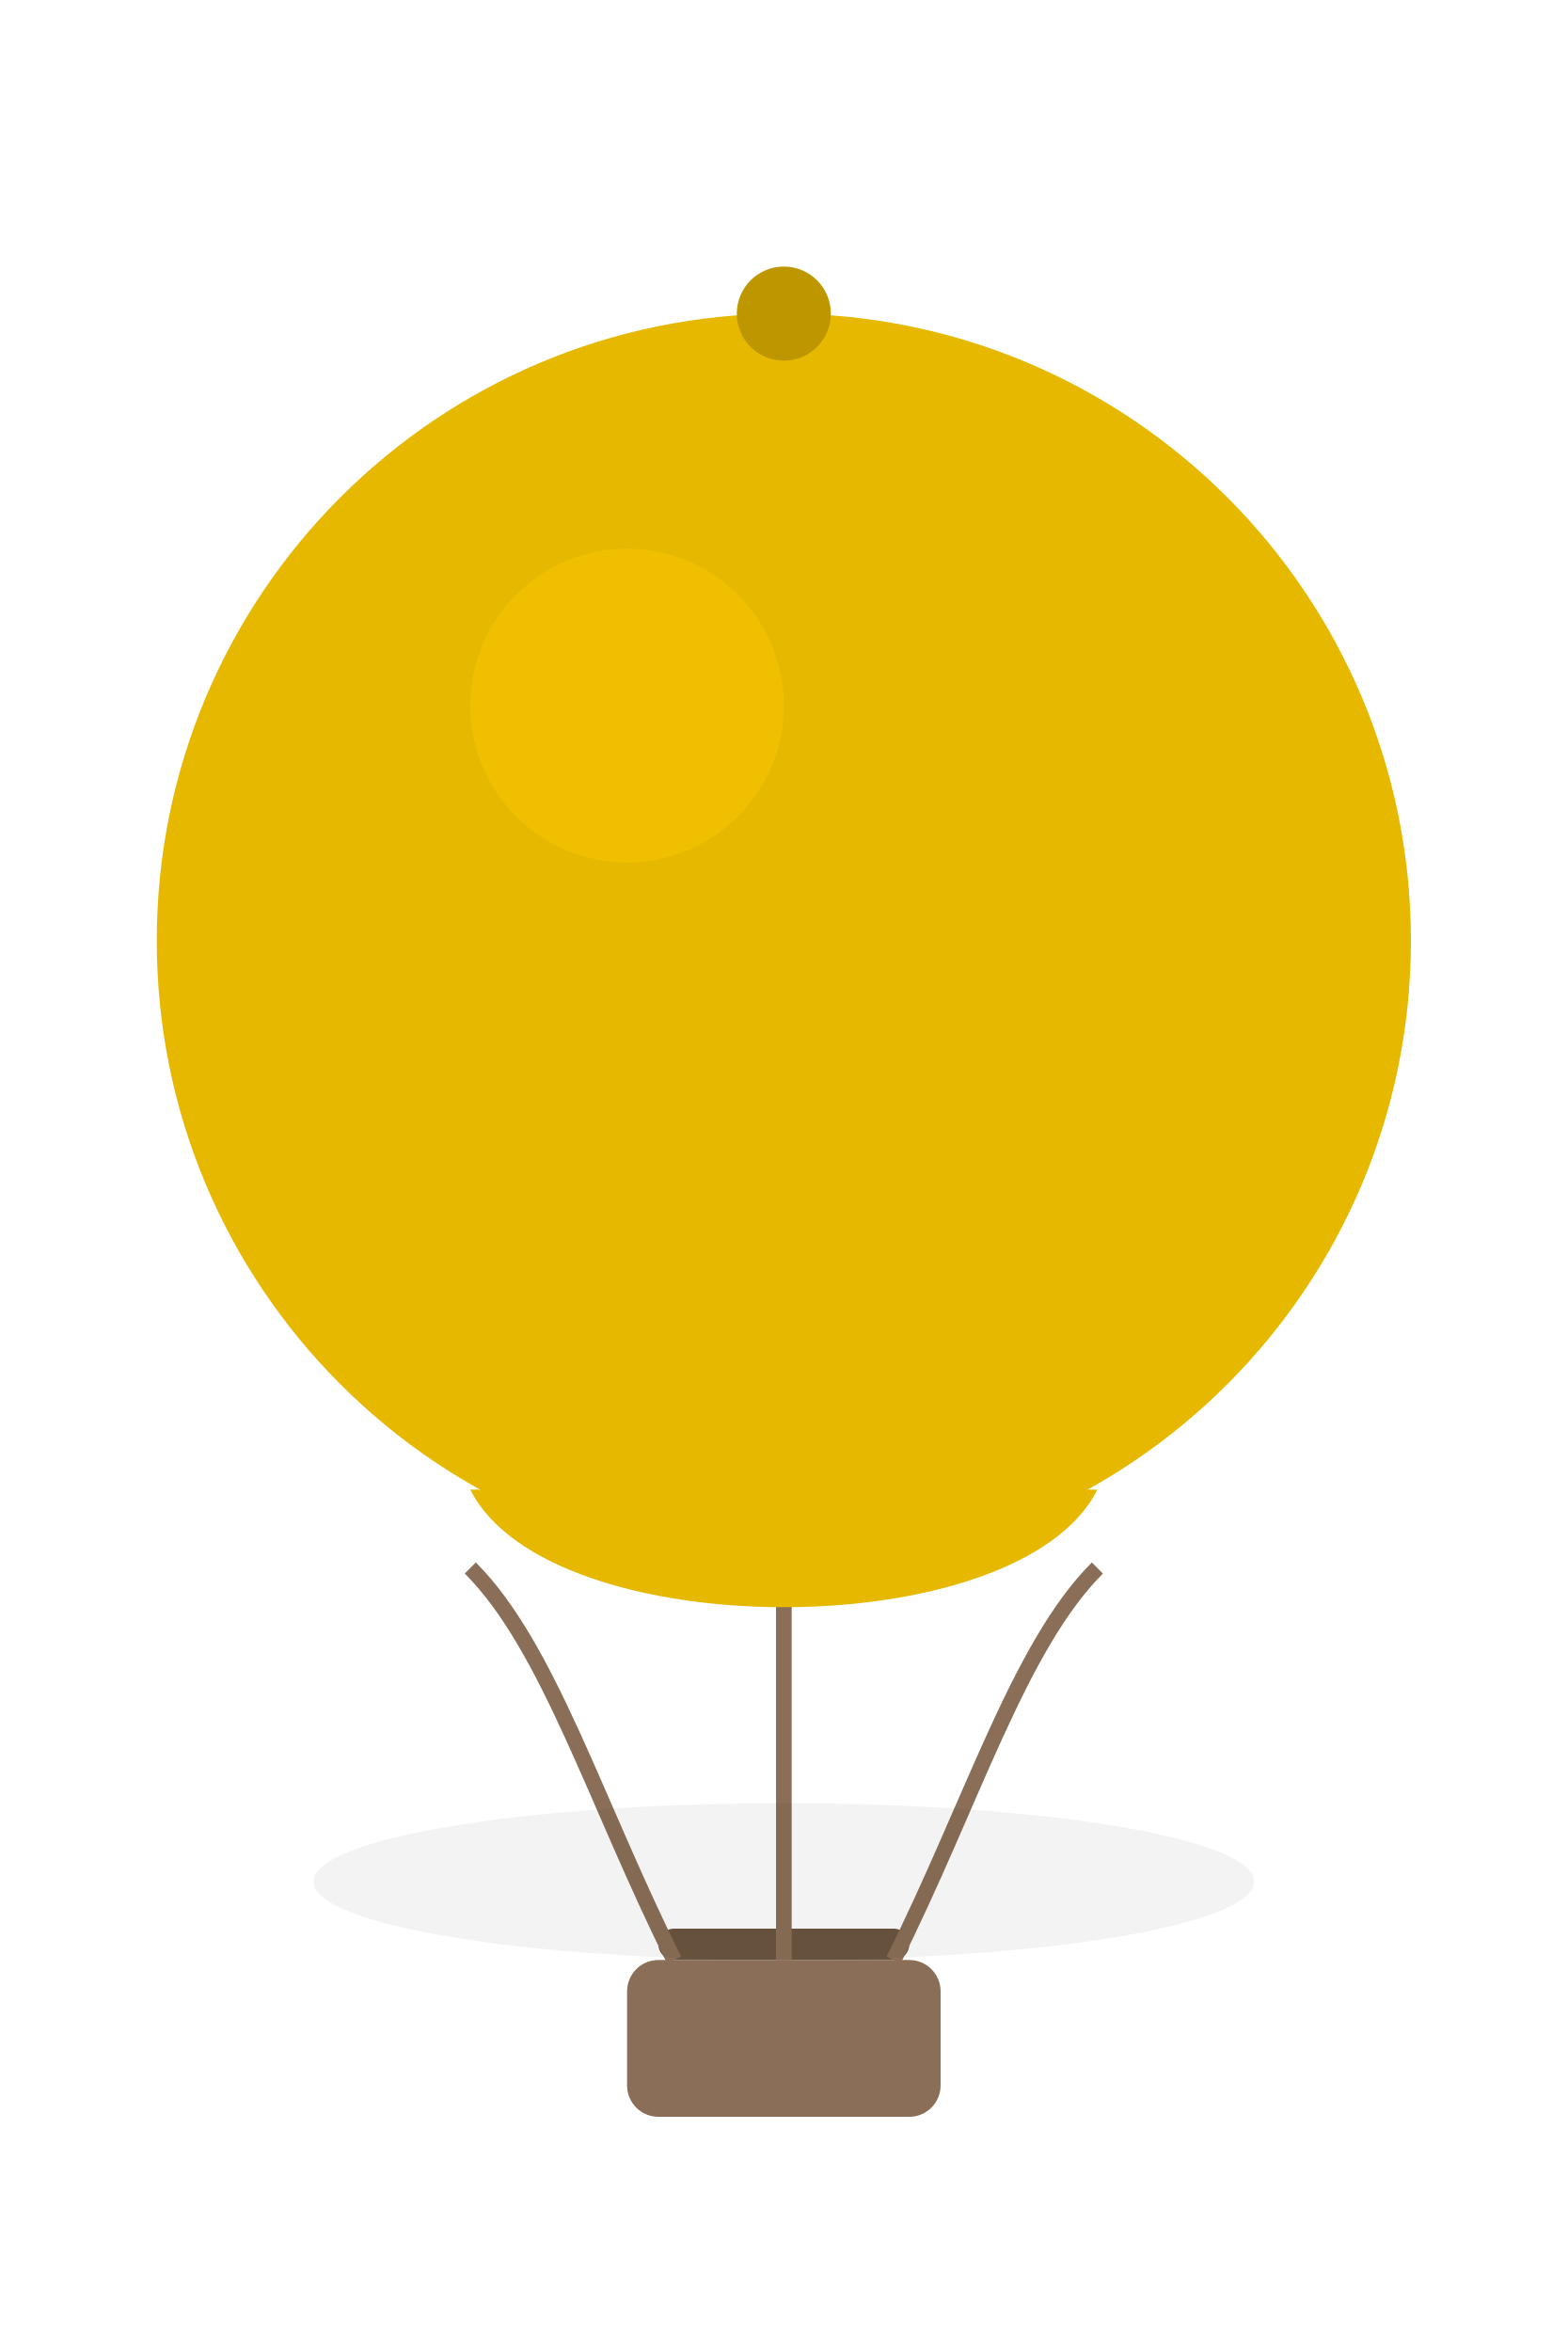
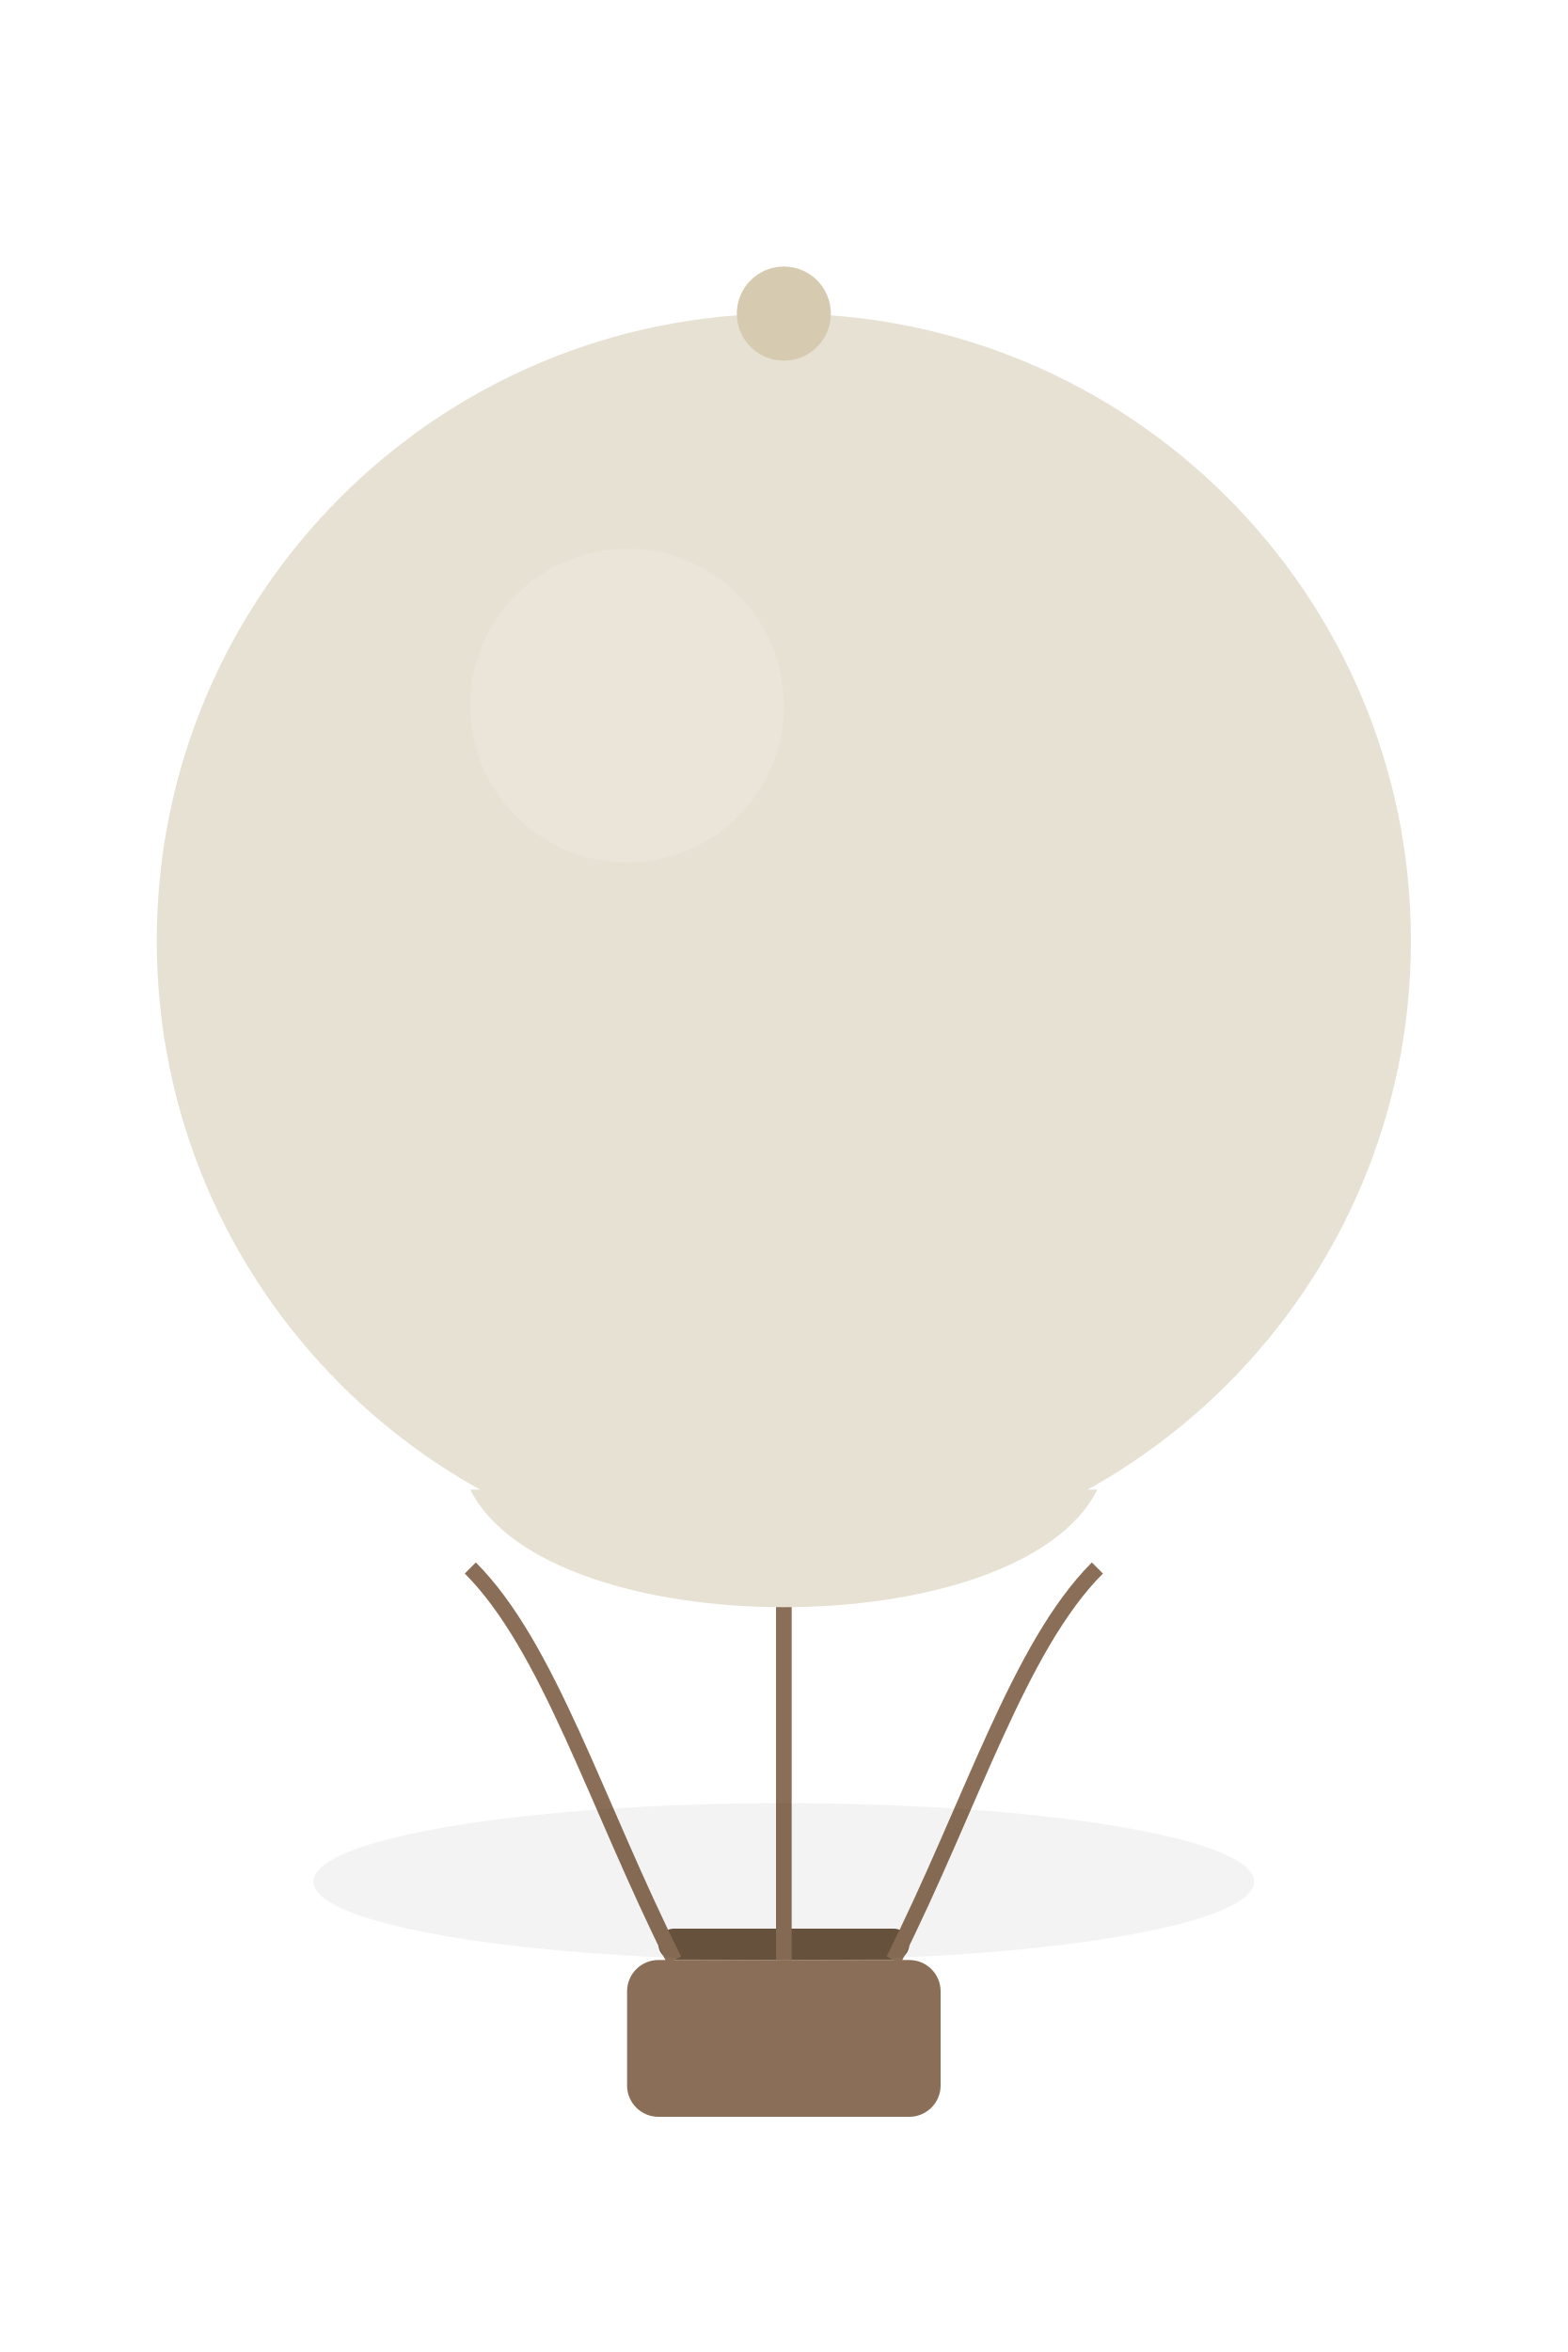
<svg xmlns="http://www.w3.org/2000/svg" viewBox="0 0 100 150">
  <rect x="40" y="125" width="20" height="10" rx="2" fill="#8a6e57" />
  <rect x="42" y="123" width="16" height="2" rx="1" fill="#6b563f" />
  <path d="M43,125 C38,115 35,105 30,100" stroke="#8a6e57" stroke-width="1" fill="none" />
  <path d="M50,125 C50,115 50,105 50,100" stroke="#8a6e57" stroke-width="1" fill="none" />
  <path d="M57,125 C62,115 65,105 70,100" stroke="#8a6e57" stroke-width="1" fill="none" />
  <ellipse cx="50" cy="120" rx="30" ry="5" fill="rgba(0,0,0,0.05)" />
-   <circle cx="50" cy="60" r="40" fill="#e6b800" />
-   <path d="M30,95 C35,105 65,105 70,95" fill="#e6b800" />
-   <circle cx="40" cy="45" r="10" fill="#ffcc00" opacity="0.4" />
-   <circle cx="50" cy="20" r="3" fill="#be9600" />
+   <circle cx="50" cy="60" r="40" fill="#e7e1d4" />
+   <path d="M30,95 C35,105 65,105 70,95" fill="#e7e1d4" />
+   <circle cx="40" cy="45" r="10" fill="#f0ebe0" opacity="0.4" />
+   <circle cx="50" cy="20" r="3" fill="#d6cab1" />
</svg>
